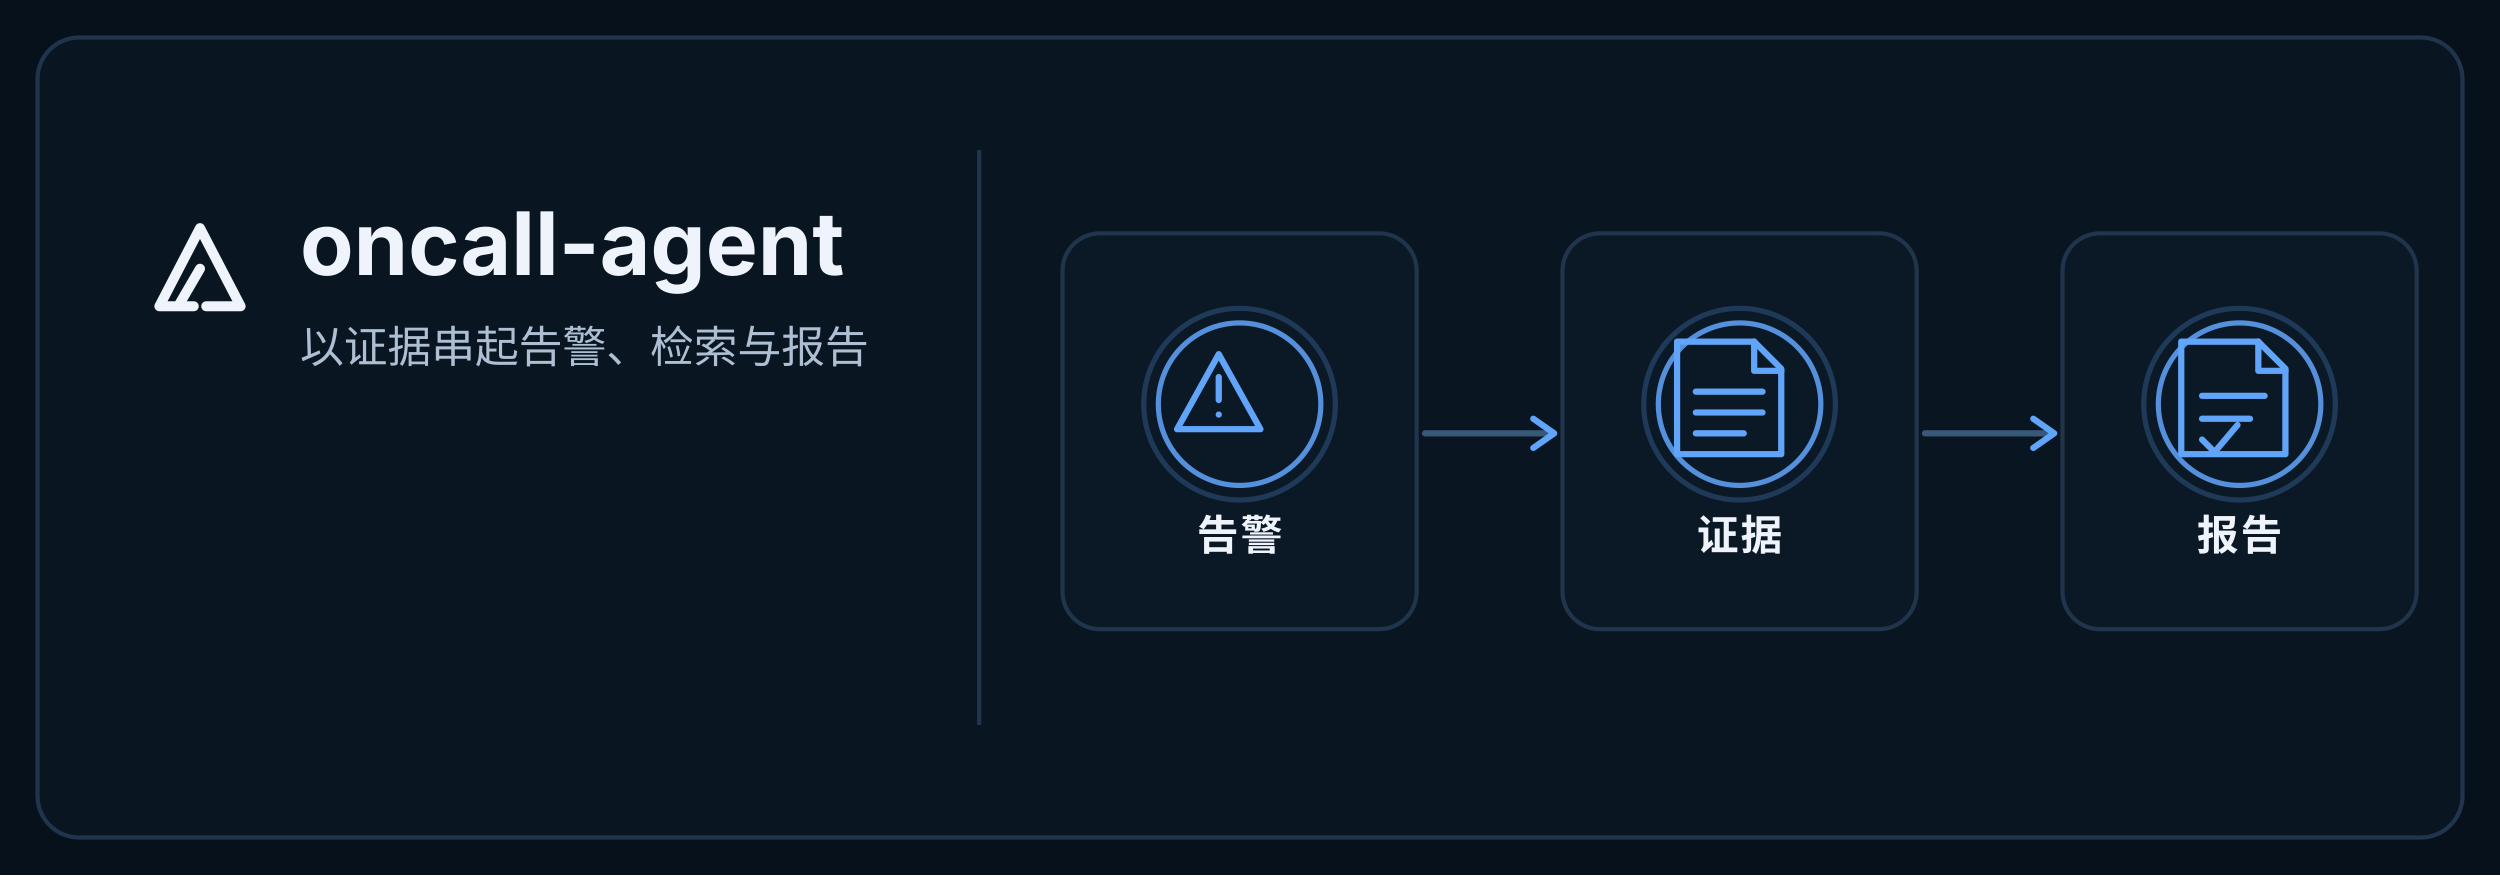
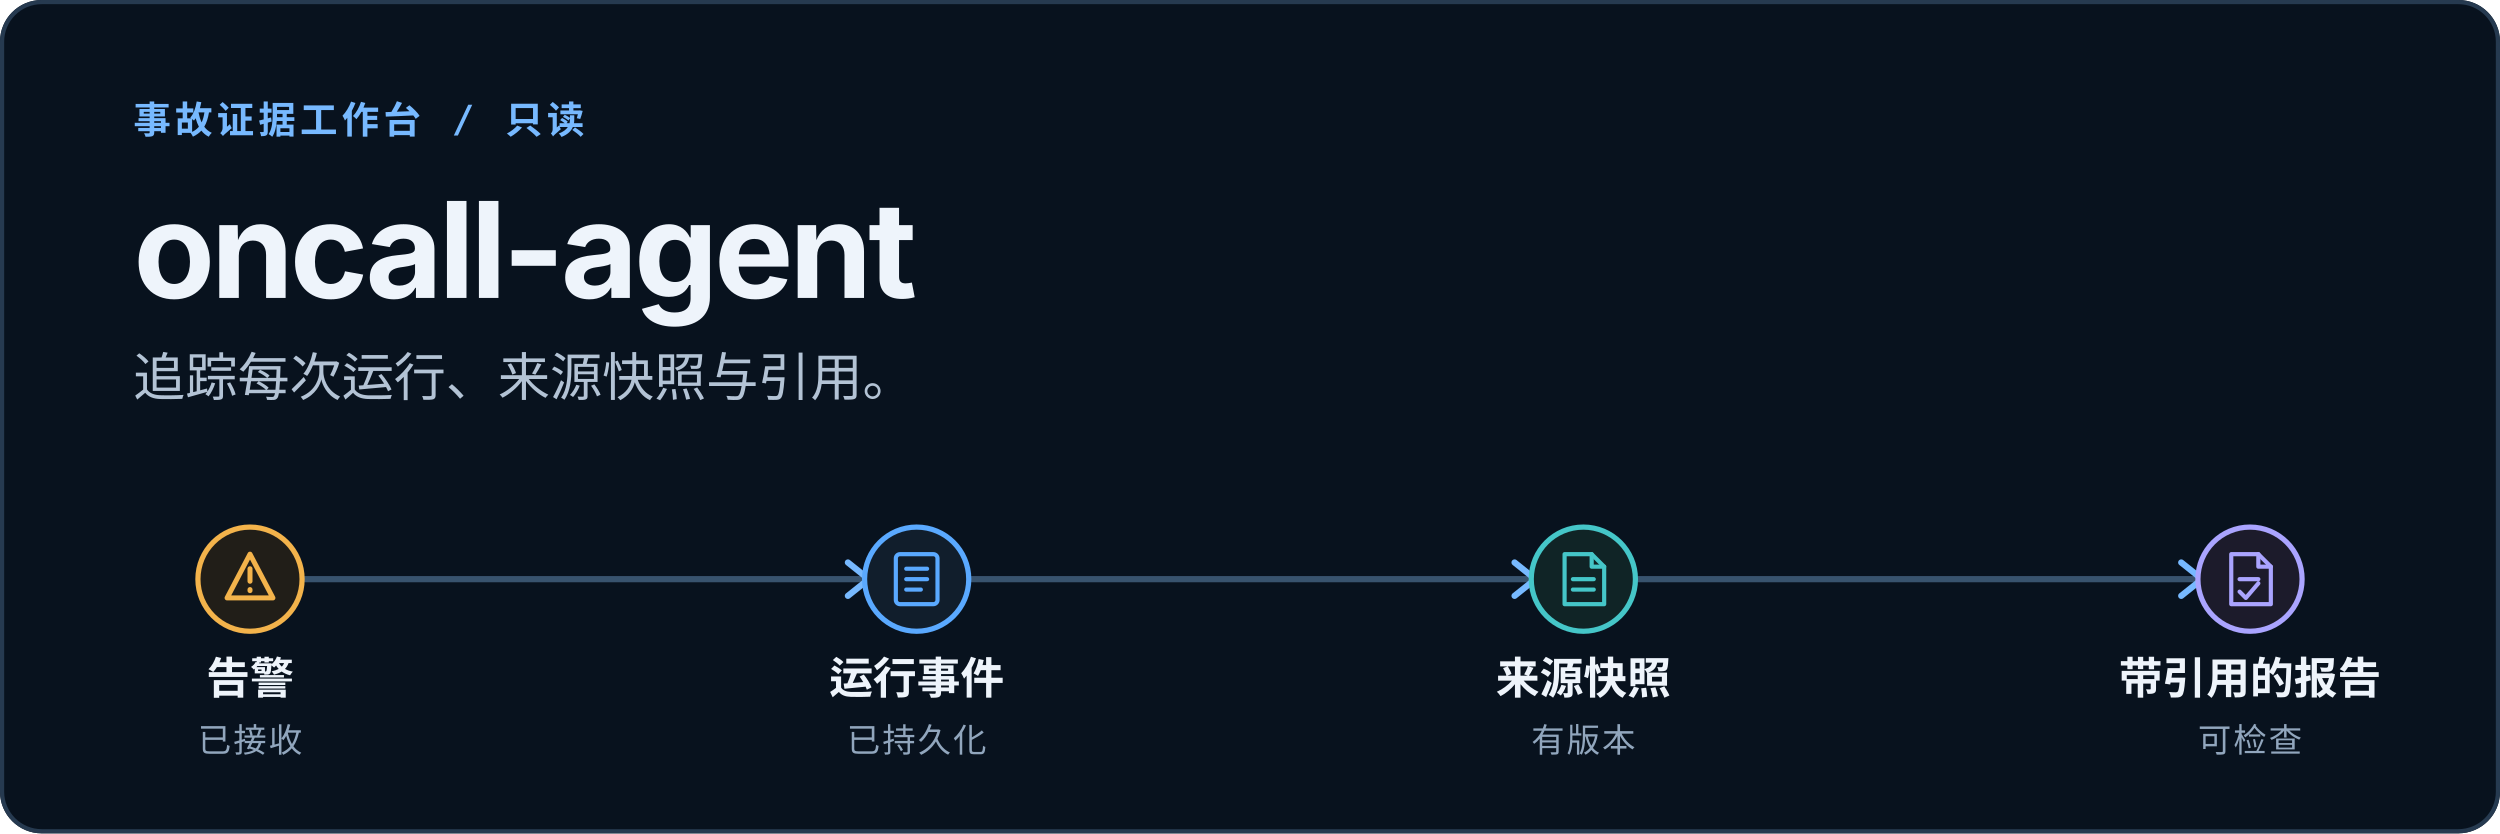
- <svg xmlns="http://www.w3.org/2000/svg" width="1200" height="420" viewBox="0 0 1200 420" role="img" aria-labelledby="title desc" data-readme-language="zh-Hans">
-   <rect x="0" y="0" width="1200" height="420" fill="#07111c" />
-   <rect x="18" y="18" width="1164" height="384" rx="20" fill="#091521" stroke="#20354c" stroke-width="2" />
-   <svg x="72" y="105" width="48" height="54" viewBox="0 0 32 36" aria-hidden="true">
-     <path d="M16 3L3 28h11M16 3l13 25H18M9 28l7-12" fill="none" stroke="#eff4fc" stroke-width="3.2" stroke-linejoin="round" stroke-linecap="round" />
-   </svg>
-   <text x="144" y="132" font-family="system-ui, -apple-system, BlinkMacSystemFont, Segoe UI, sans-serif" fill="#eff4fc">
-     <tspan font-size="42" font-weight="700">oncall-agent</tspan>
-     <tspan x="144" dy="42" font-size="21" font-weight="500" fill="#aebfd3">以证据串起告警、检索与报告</tspan>
-   </text>
-   <path d="M470 72V348" stroke="#20354c" stroke-width="2" />
-   <g id="flow-cards" font-family="system-ui, -apple-system, BlinkMacSystemFont, Segoe UI, sans-serif">
-     <rect x="510" y="112" width="170" height="190" rx="18" fill="#0b1826" stroke="#20354c" stroke-width="2" />
-     <rect x="750" y="112" width="170" height="190" rx="18" fill="#0b1826" stroke="#20354c" stroke-width="2" />
-     <rect x="990" y="112" width="170" height="190" rx="18" fill="#0b1826" stroke="#20354c" stroke-width="2" />
-     <path d="M684 208H744" fill="none" stroke="#385878" stroke-width="3" stroke-linecap="round" />
-     <path d="M736 201L746 208L736 215" fill="none" stroke="#60a5fa" stroke-width="3" stroke-linecap="round" stroke-linejoin="round" />
-     <path d="M924 208H984" fill="none" stroke="#385878" stroke-width="3" stroke-linecap="round" />
-     <path d="M976 201L986 208L976 215" fill="none" stroke="#60a5fa" stroke-width="3" stroke-linecap="round" stroke-linejoin="round" />
-     <g fill="none" stroke="#60a5fa" stroke-width="3" stroke-linecap="round" stroke-linejoin="round">
-       <path d="M585 170L605 206H565Z" />
-       <path d="M585 181V192" />
-       <circle cx="585" cy="199" r="1.5" fill="#60a5fa" stroke="none" />
-       <path d="M805 164H842L855 177V218H805Z" />
-       <path d="M842 164V178H855M814 188H846M814 198H846M814 208H837" />
-       <path d="M1047 164H1084L1097 177V218H1047Z" />
-       <path d="M1084 164V178H1097M1057 190H1087M1057 201H1080M1057 211L1063 217L1074 204" />
-     </g>
-     <text x="595" y="264" text-anchor="middle" font-size="20" font-weight="700" letter-spacing="1" fill="#eff4fc">告警</text>
-     <text x="835" y="264" text-anchor="middle" font-size="20" font-weight="700" letter-spacing="1" fill="#eff4fc">证据</text>
-     <text x="1075" y="264" text-anchor="middle" font-size="20" font-weight="700" letter-spacing="1" fill="#eff4fc">报告</text>
+ <svg xmlns="http://www.w3.org/2000/svg" width="1200" height="400" viewBox="0 0 1200 400" role="img" aria-labelledby="title desc">
+   <rect width="1200" height="400" rx="20" fill="#08121e" />
+   <rect x="1" y="1" width="1198" height="398" rx="19" fill="none" stroke="#263a50" stroke-width="2" />
+   <text x="64" y="64" fill="#77b9ff" font-family="ui-monospace, SFMono-Regular, Menlo, monospace" font-size="18" font-weight="600" letter-spacing="2">事故证据工作台 / 只读</text>
+   <text x="64" y="143" fill="#eef4fb" font-family="-apple-system, BlinkMacSystemFont, Segoe UI, PingFang SC, sans-serif" font-size="64" font-weight="720" letter-spacing="-2">oncall-agent</text>
+   <text x="64" y="190" fill="#b3c3d5" font-family="-apple-system, BlinkMacSystemFont, Segoe UI, PingFang SC, sans-serif" font-size="25" font-weight="450">追踪每次运行、来源快照与引用。</text>
+   <path d="M143 278H416M464 278H736M784 278H1056" fill="none" stroke="#38536e" stroke-width="3" stroke-linecap="round" />
+   <path d="M407 270L417 278L407 286M727 270L737 278L727 286M1047 270L1057 278L1047 286" fill="none" stroke="#77b9ff" stroke-width="3" stroke-linecap="round" stroke-linejoin="round" />
+   <g id="alert" transform="translate(120 278)">
+     <circle r="25" fill="#211e18" stroke="#f3b34b" stroke-width="2.5" />
+     <path d="M0 -12L-11 9H11Z" fill="none" stroke="#f3b34b" stroke-width="2.4" stroke-linejoin="round" />
+     <path d="M0 -5V1M0 5V5.5" stroke="#f3b34b" stroke-width="2.4" stroke-linecap="round" />
  </g>
-   <g id="phase-alert" fill="none" stroke="#60a5fa" stroke-width="2.5" opacity="0.85">
-     <circle cx="595" cy="194" r="39" />
-     <circle cx="595" cy="194" r="46" opacity="0.28" />
+   <g id="run-events" transform="translate(440 278)">
+     <circle r="25" fill="#111e2c" stroke="#5aa9ff" stroke-width="2.5" />
+     <rect x="-10" y="-12" width="20" height="24" rx="2" fill="none" stroke="#5aa9ff" stroke-width="2" />
+     <path d="M-5 -5H5M-5 0H5M-5 5H2" stroke="#5aa9ff" stroke-width="2" stroke-linecap="round" />
  </g>
-   <g id="phase-evidence" fill="none" stroke="#60a5fa" stroke-width="2.5" opacity="0.85">
-     <circle cx="835" cy="194" r="39" />
-     <circle cx="835" cy="194" r="46" opacity="0.28" />
+   <g id="source-snapshot" transform="translate(760 278)">
+     <circle r="25" fill="#102426" stroke="#45c6c8" stroke-width="2.5" />
+     <path d="M-9 -12H4L10 -6V12H-9Z" fill="none" stroke="#45c6c8" stroke-width="2" stroke-linejoin="round" />
+     <path d="M4 -12V-6H10M-5 0H5M-5 5H5" fill="none" stroke="#45c6c8" stroke-width="2" stroke-linecap="round" stroke-linejoin="round" />
  </g>
-   <g id="phase-report" fill="none" stroke="#60a5fa" stroke-width="2.5" opacity="0.85">
-     <circle cx="1075" cy="194" r="39" />
-     <circle cx="1075" cy="194" r="46" opacity="0.28" />
+   <g id="cited-report" transform="translate(1080 278)">
+     <circle r="25" fill="#1c1b2b" stroke="#aaa4ff" stroke-width="2.5" />
+     <path d="M-9 -12H4L10 -6V12H-9Z" fill="none" stroke="#aaa4ff" stroke-width="2" stroke-linejoin="round" />
+     <path d="M4 -12V-6H10M-5 0H4M-5 6L-2 9L4 2" fill="none" stroke="#aaa4ff" stroke-width="2" stroke-linecap="round" stroke-linejoin="round" />
+   </g>
+   <g font-family="-apple-system, BlinkMacSystemFont, Segoe UI, PingFang SC, sans-serif" text-anchor="middle">
+     <text x="120" y="333" fill="#eef4fb" font-size="21" font-weight="650">告警</text>
+     <text x="440" y="333" fill="#eef4fb" font-size="21" font-weight="650">运行事件</text>
+     <text x="760" y="333" fill="#eef4fb" font-size="21" font-weight="650">来源快照</text>
+     <text x="1080" y="333" fill="#eef4fb" font-size="21" font-weight="650">带引用的报告</text>
+     <text x="120" y="361" fill="#91a6bd" font-family="ui-monospace, SFMono-Regular, Menlo, monospace" font-size="16" letter-spacing="1">已接收</text>
+     <text x="440" y="361" fill="#91a6bd" font-family="ui-monospace, SFMono-Regular, Menlo, monospace" font-size="16" letter-spacing="1">已持久化</text>
+     <text x="760" y="361" fill="#91a6bd" font-family="ui-monospace, SFMono-Regular, Menlo, monospace" font-size="16" letter-spacing="1">有版本</text>
+     <text x="1080" y="361" fill="#91a6bd" font-family="ui-monospace, SFMono-Regular, Menlo, monospace" font-size="16" letter-spacing="1">可检查</text>
  </g>
</svg>
